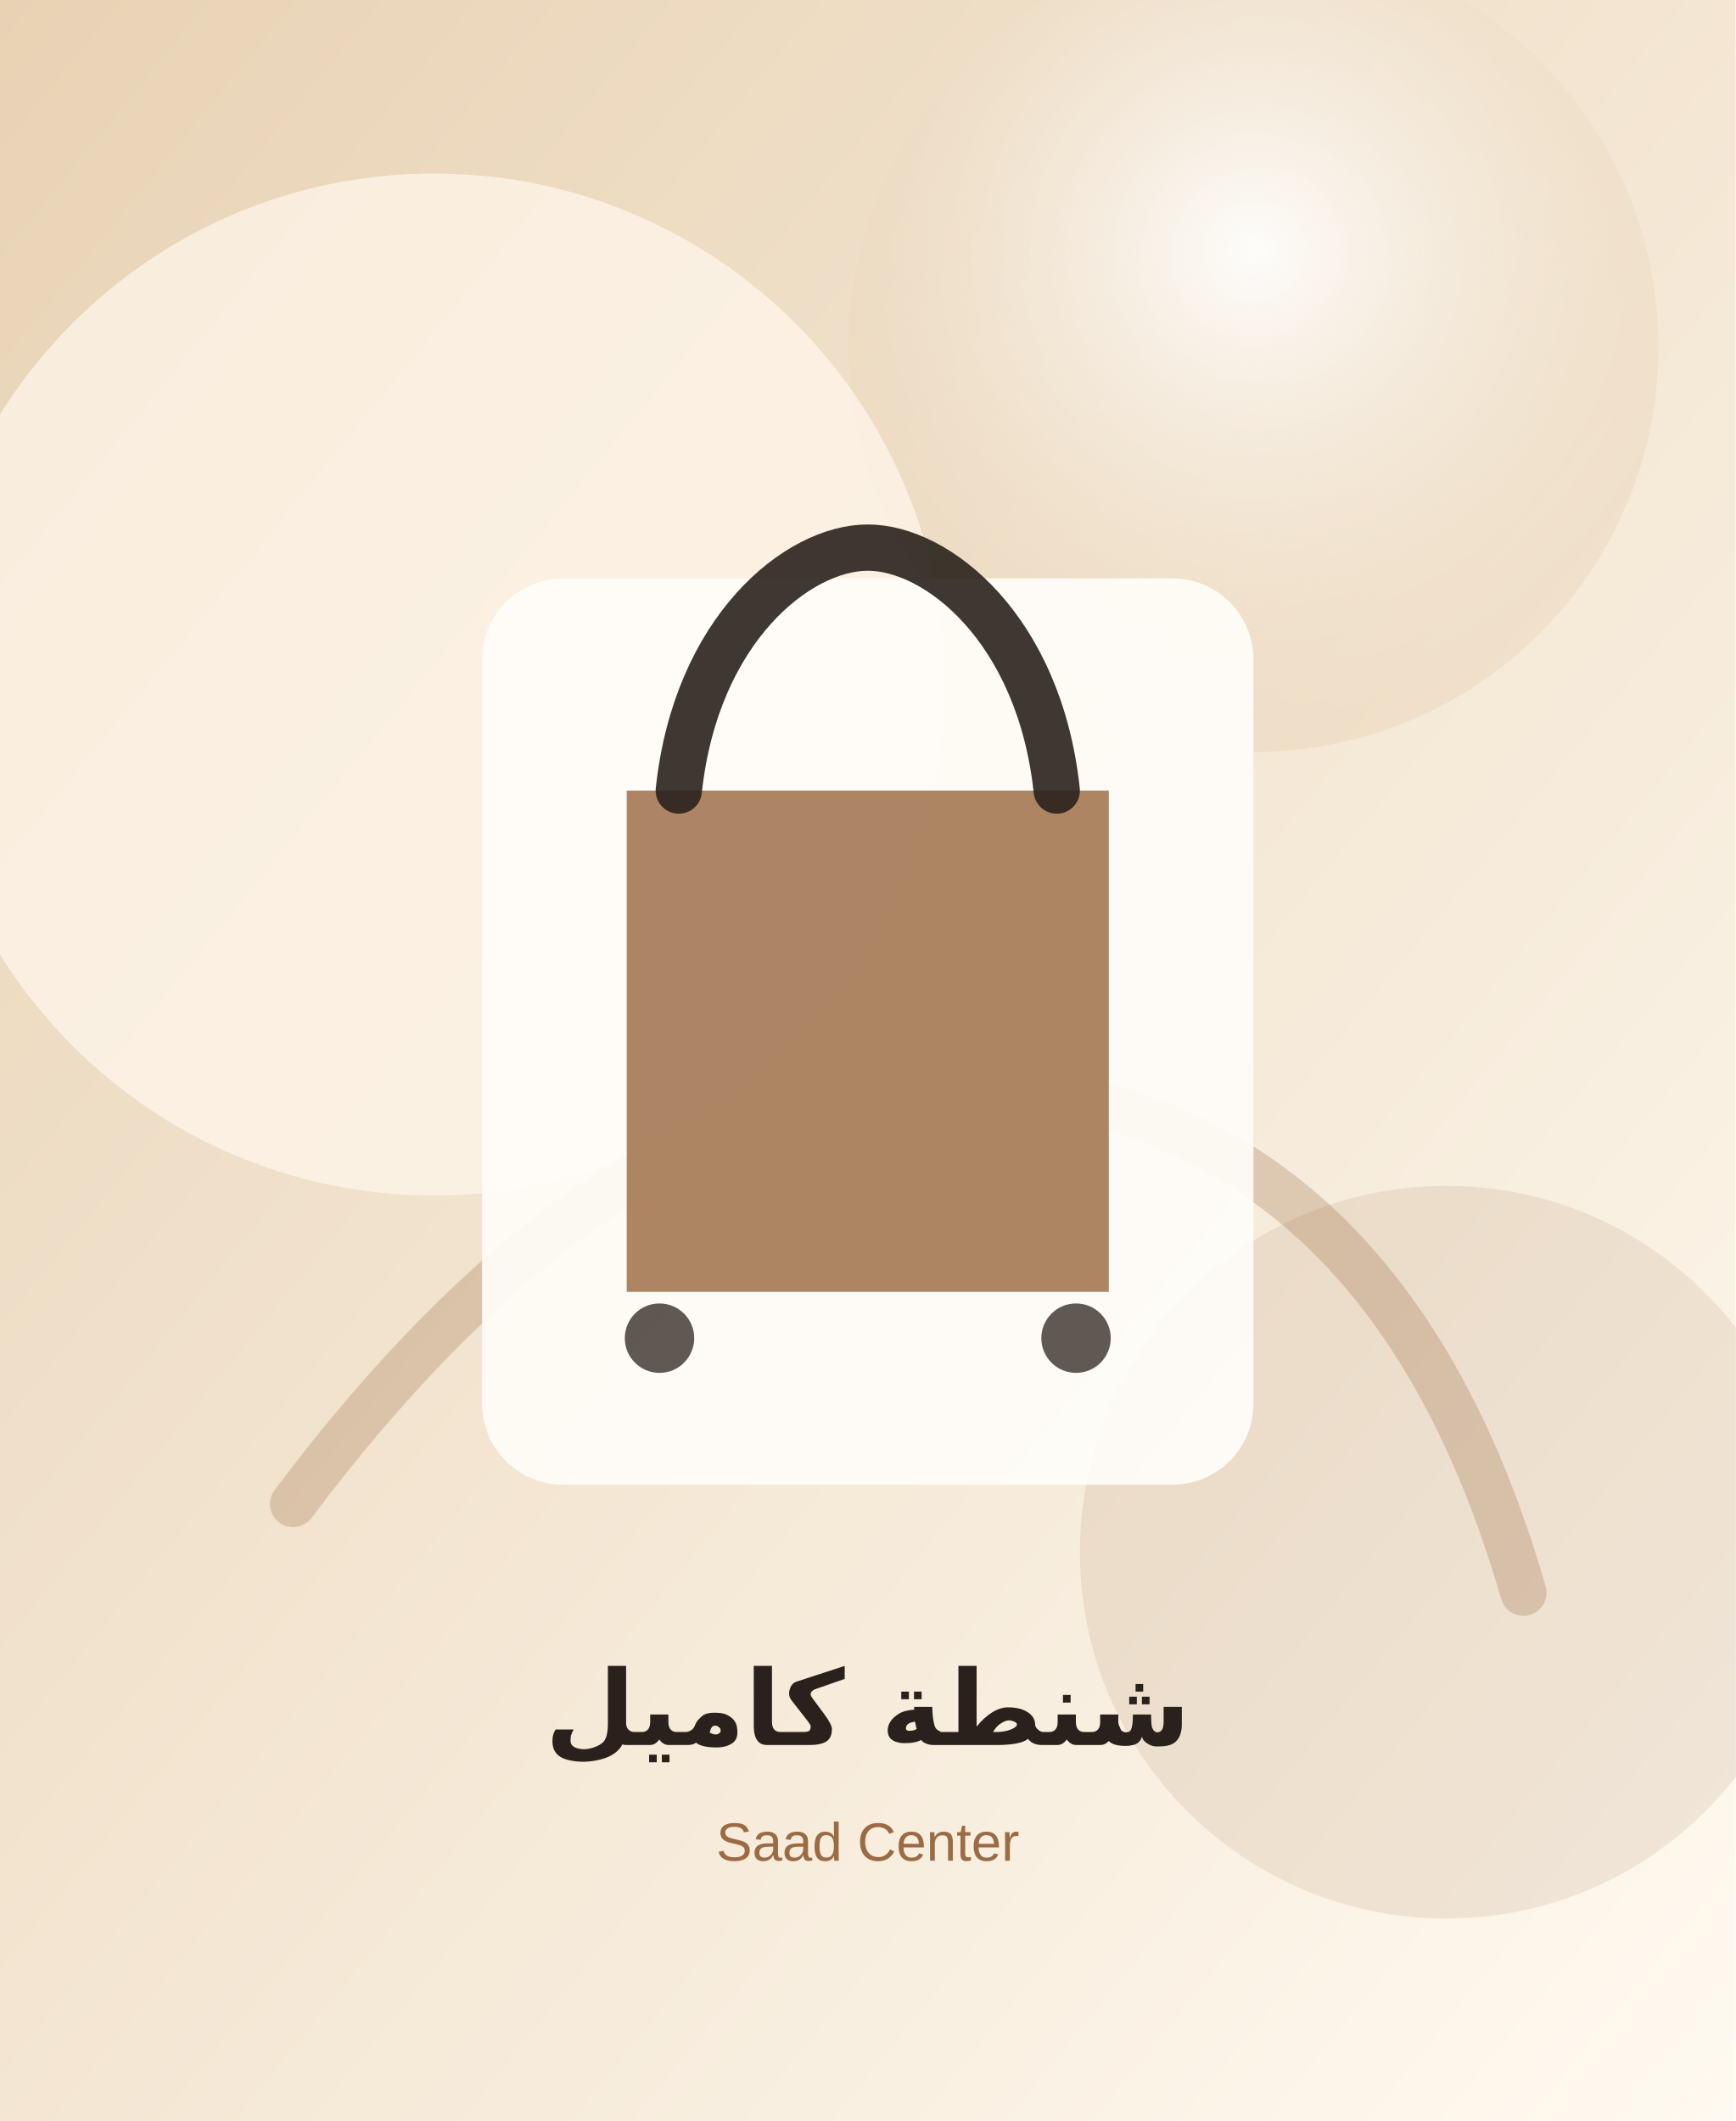
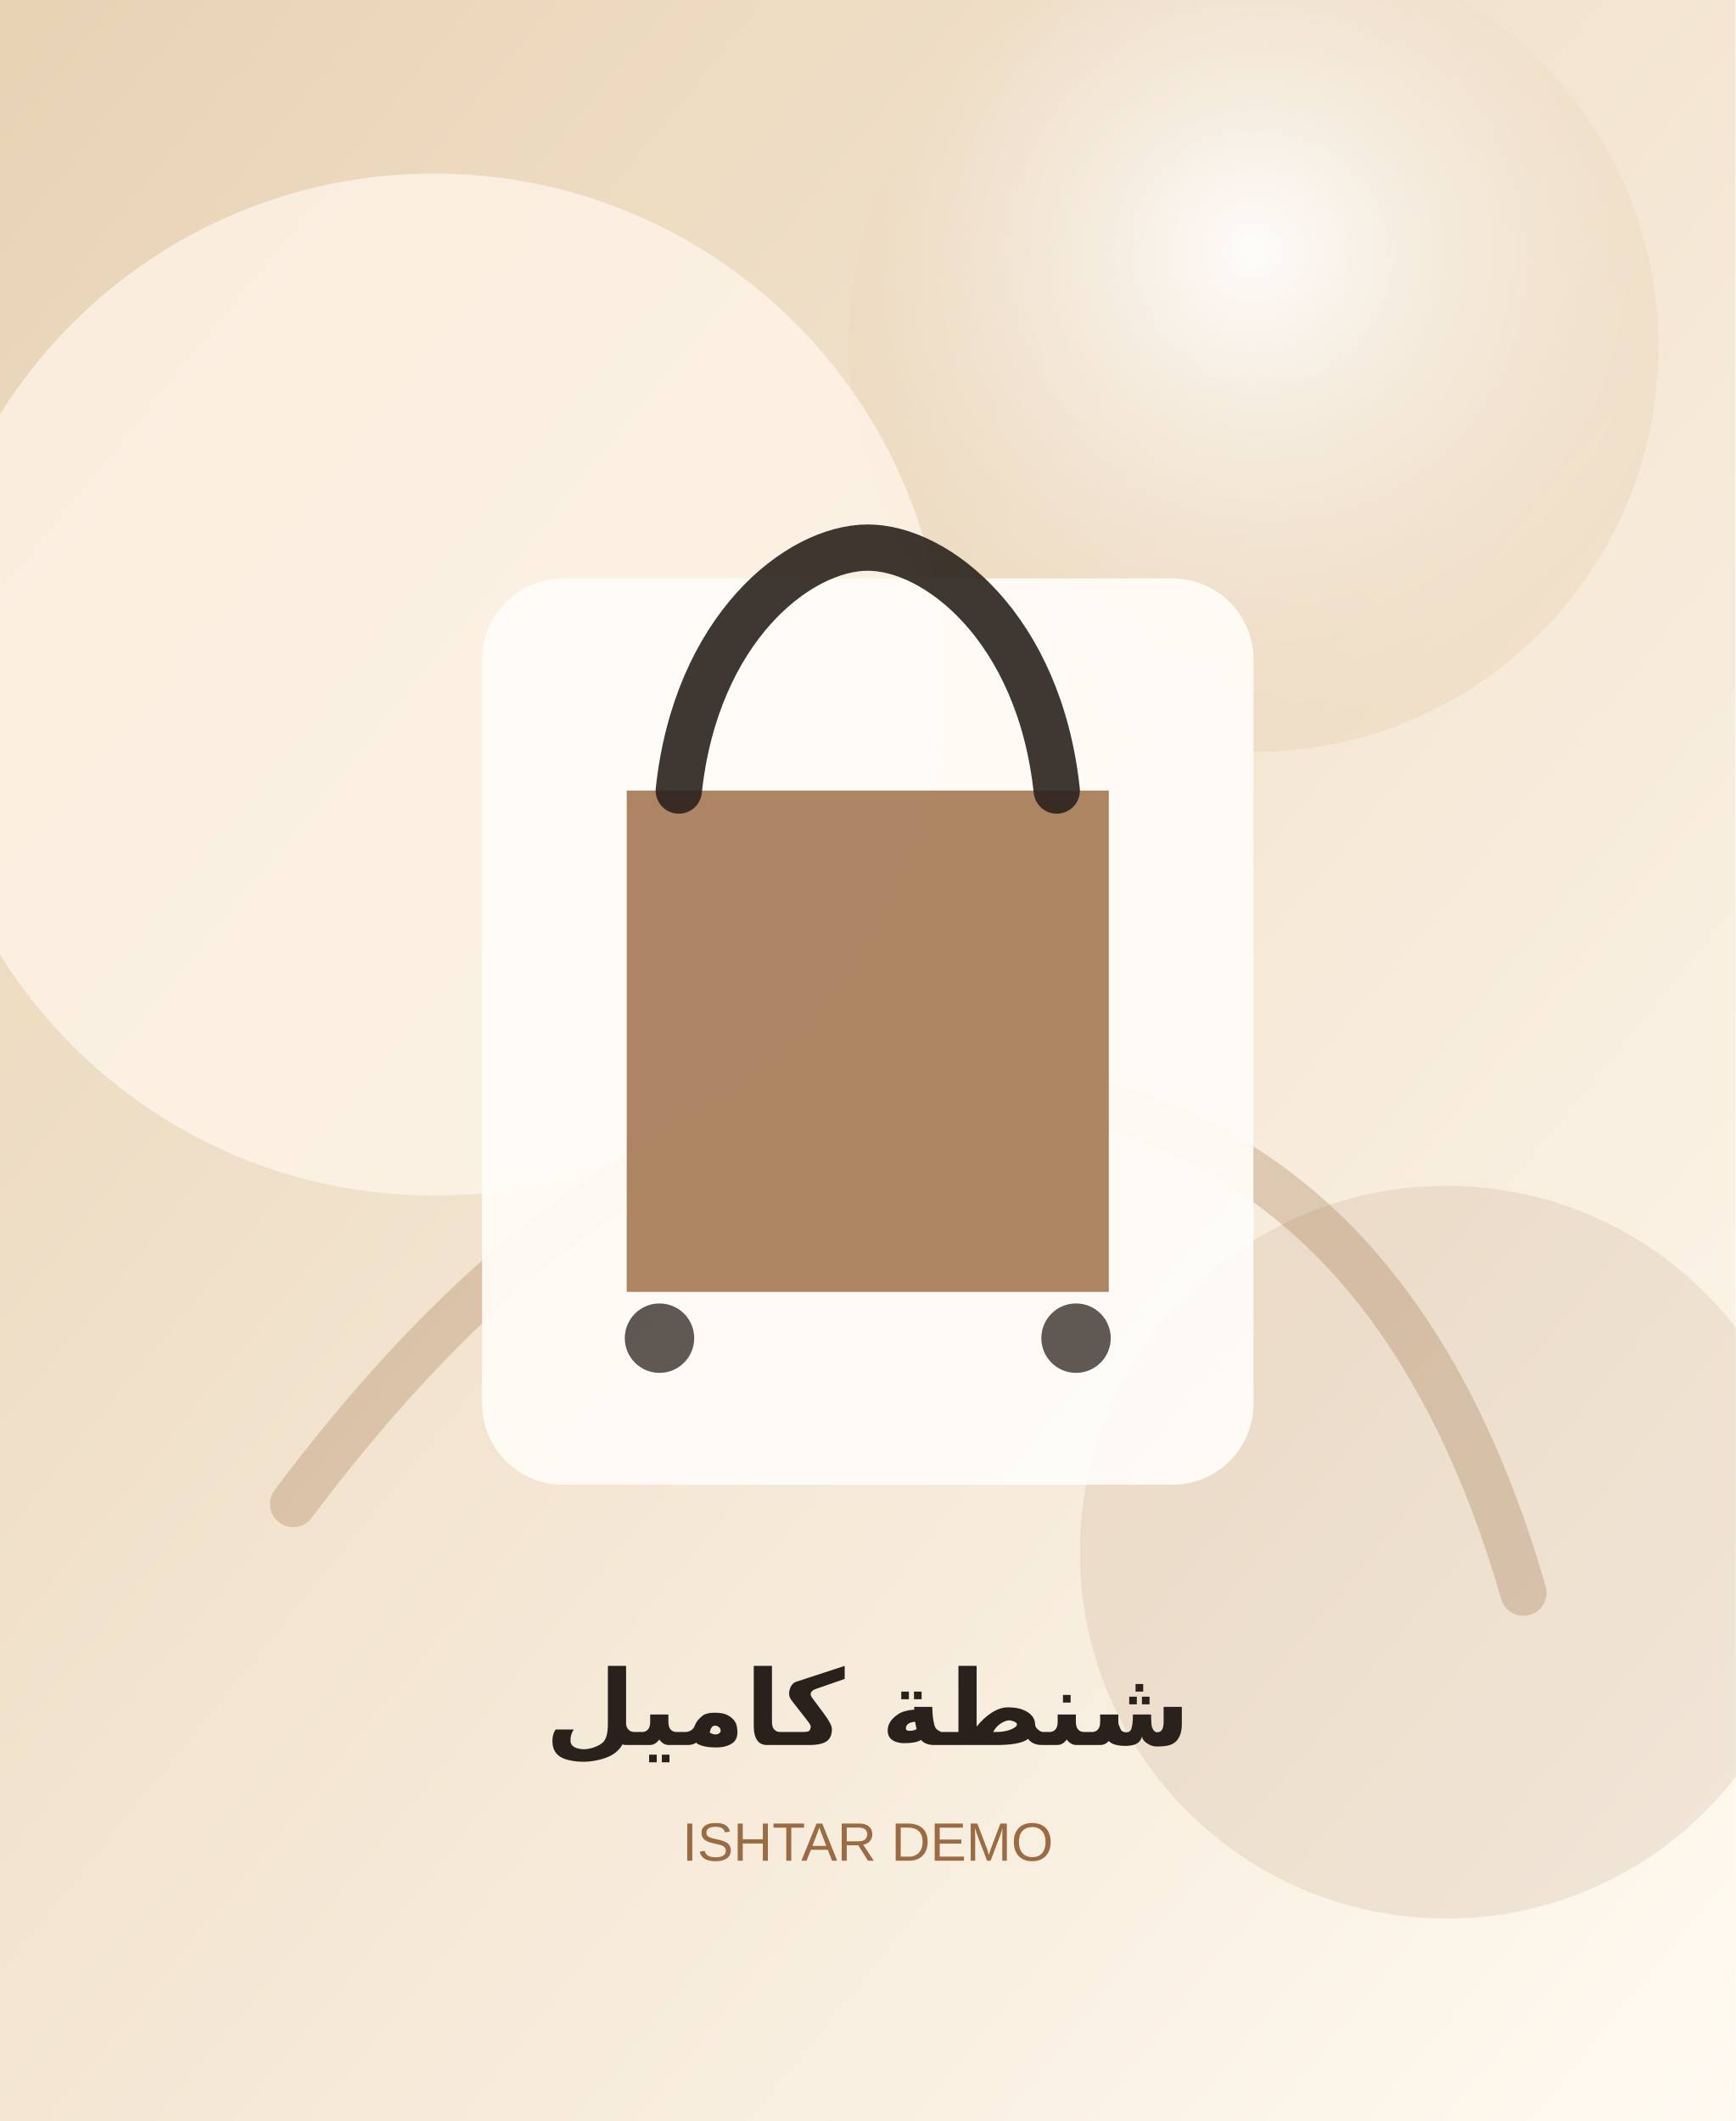
<svg xmlns="http://www.w3.org/2000/svg" width="900" height="1100" viewBox="0 0 900 1100" role="img" aria-label="شنطة كاميل">
  <defs>
    <linearGradient id="g" x1="0" y1="0" x2="1" y2="1">
      <stop offset="0" stop-color="#e8d2b4" />
      <stop offset="1" stop-color="#fffaf1" />
    </linearGradient>
    <radialGradient id="r" cx="50%" cy="38%" r="58%">
      <stop offset="0" stop-color="#ffffff" stop-opacity=".9" />
      <stop offset="1" stop-color="#e8d2b4" stop-opacity=".4" />
    </radialGradient>
  </defs>
  <rect width="900" height="1100" fill="url(#g)" />
  <circle cx="650" cy="180" r="210" fill="url(#r)" />
  <circle cx="225" cy="355" r="265" fill="#fff7ec" opacity=".72" />
  <circle cx="750" cy="805" r="190" fill="#9b6b43" opacity=".13" />
  <path d="M152 780c120-160 245-232 374-216 130 16 218 103 264 262" fill="none" stroke="#9b6b43" stroke-width="24" stroke-linecap="round" opacity=".28" />
  <rect x="250" y="300" rx="42" ry="42" width="400" height="470" fill="#fffdf8" opacity=".92" />
  <path d="M325 410h250v260H325z" fill="#9b6b43" opacity=".82" />
  <path d="M352 410c9-84 62-126 98-126s89 42 98 126" fill="none" stroke="#2a211c" stroke-width="24" stroke-linecap="round" opacity=".9" />
  <circle cx="342" cy="694" r="18" fill="#2a211c" opacity=".75" />
  <circle cx="558" cy="694" r="18" fill="#2a211c" opacity=".75" />
  <text x="450" y="905" text-anchor="middle" font-size="54" font-family="Arial, sans-serif" font-weight="700" fill="#2a211c">شنطة كاميل</text>
-   <text x="450" y="965" text-anchor="middle" font-size="28" font-family="Arial, sans-serif" fill="#9b6b43">Saad Center</text>
+   <text x="450" y="965" text-anchor="middle" font-size="28" font-family="Arial, sans-serif" fill="#9b6b43">ISHTAR DEMO</text>
</svg>
